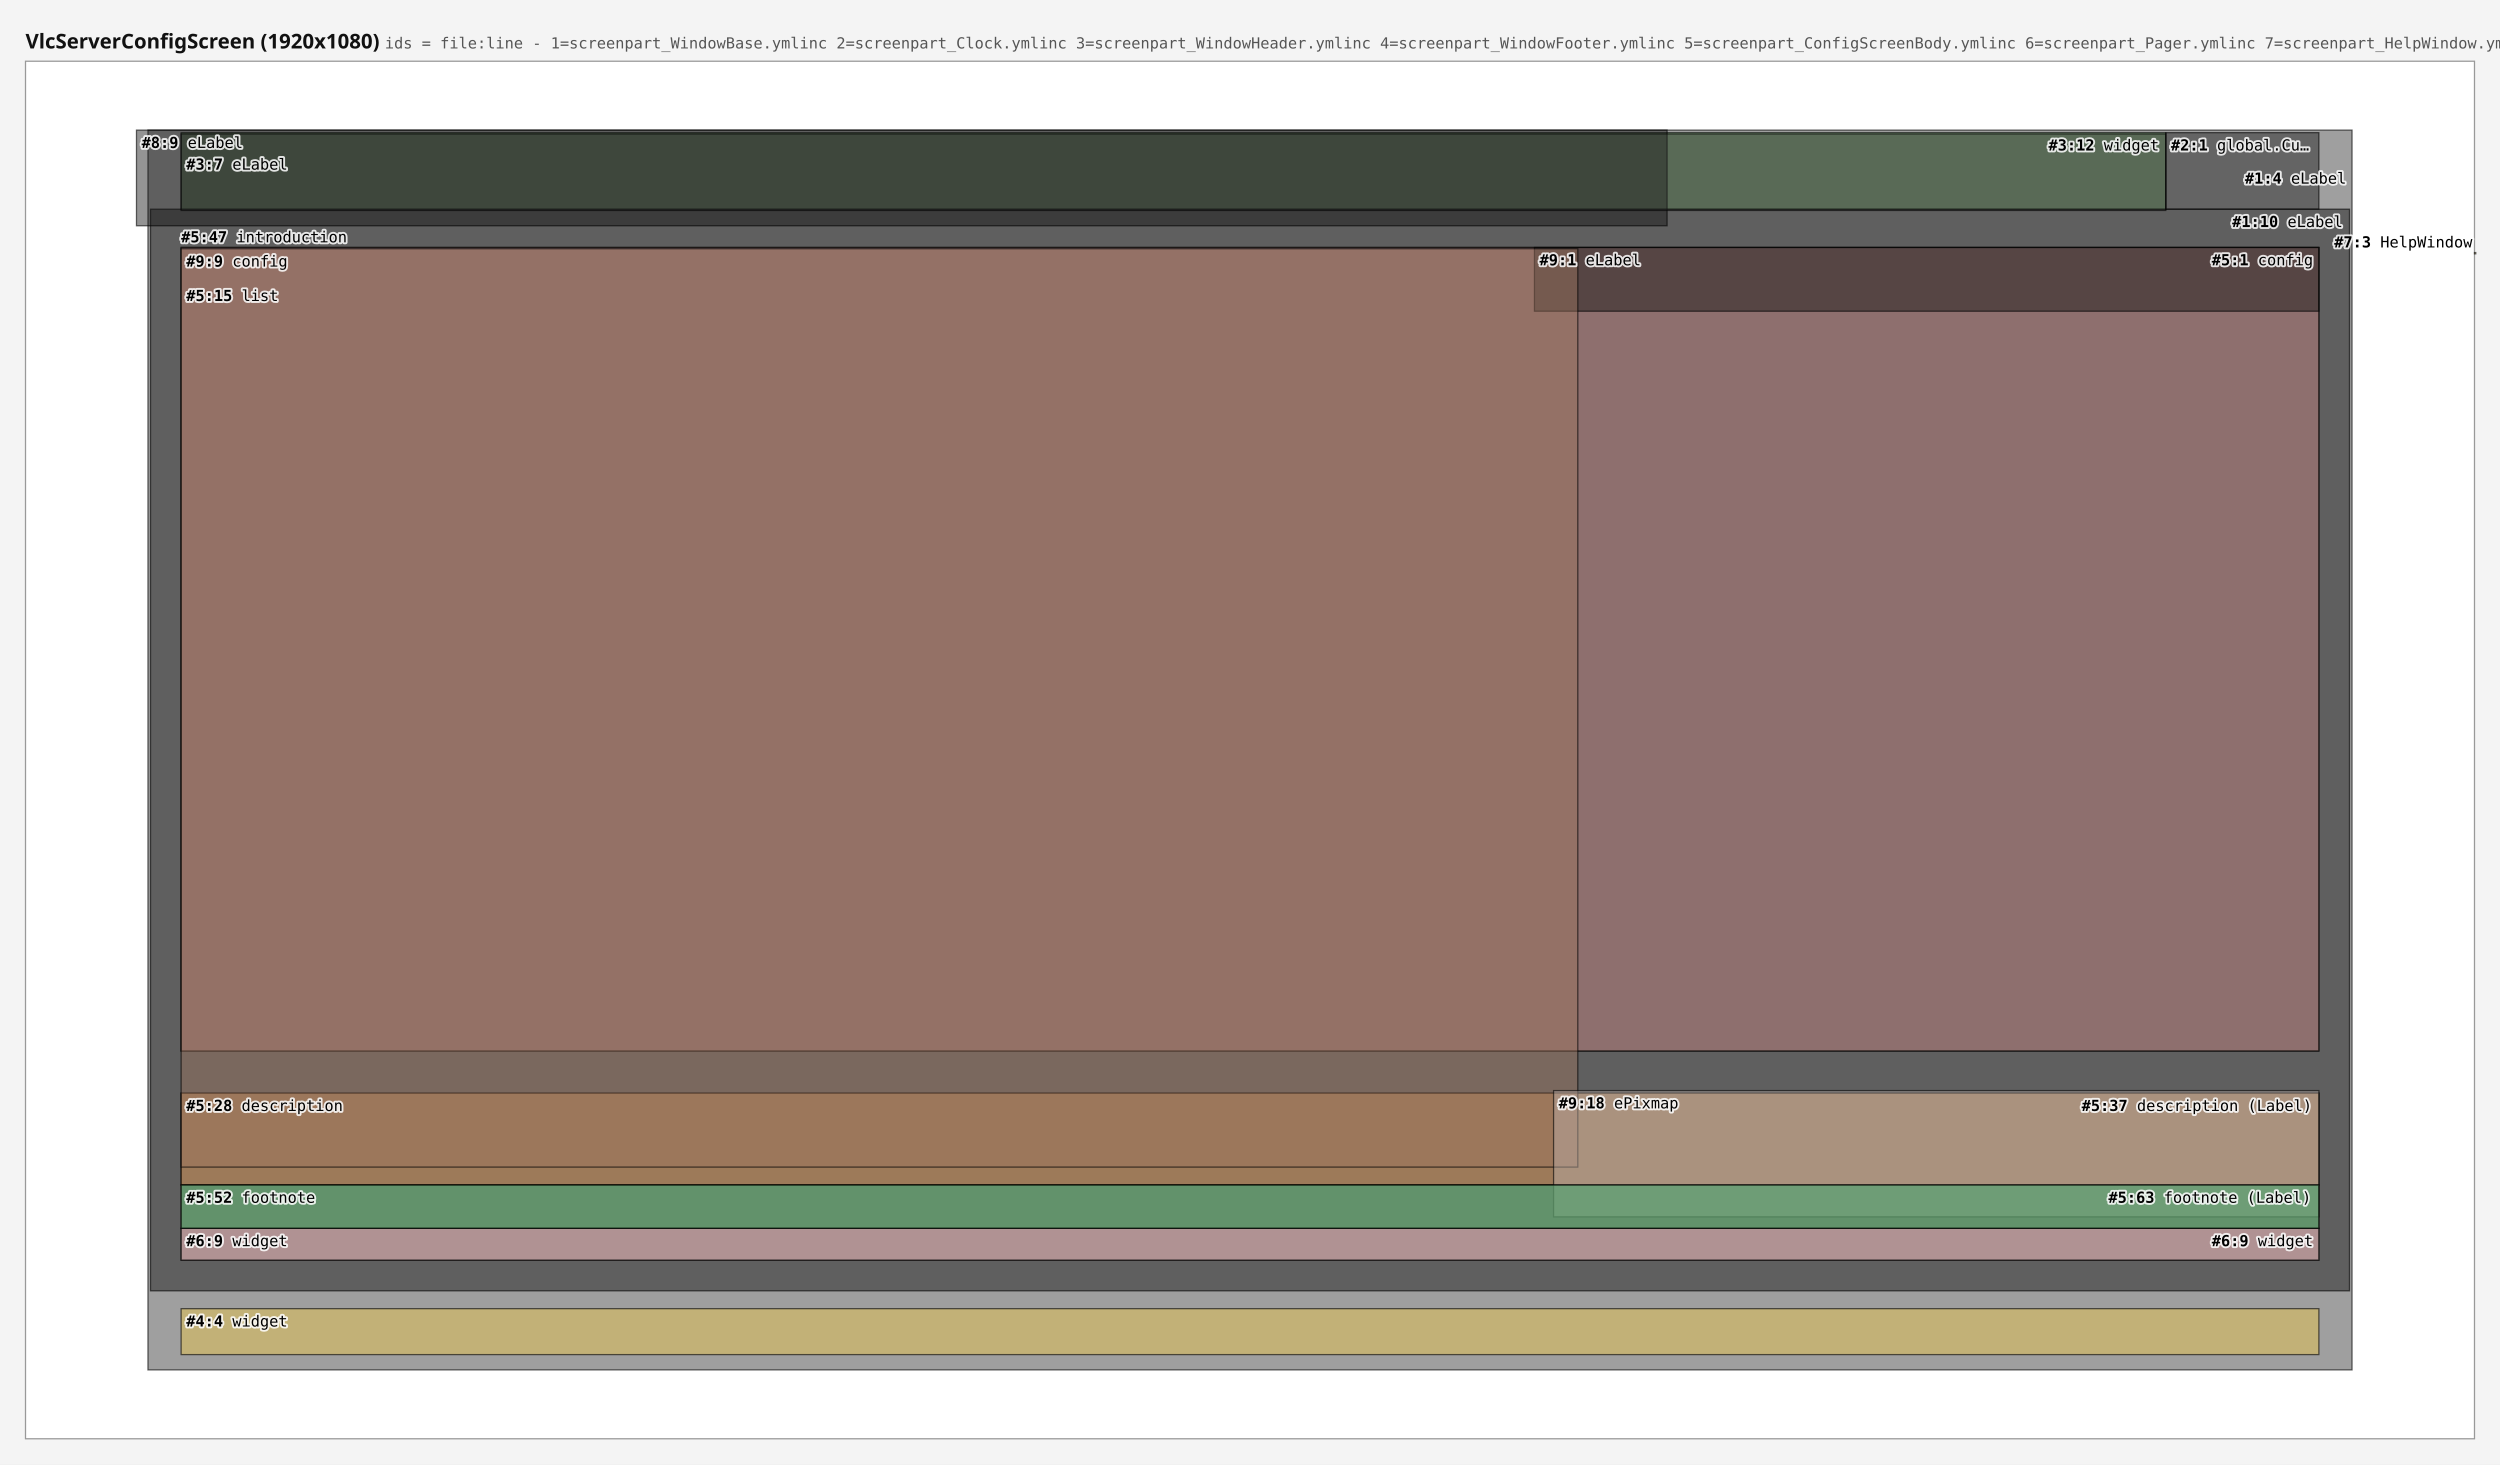
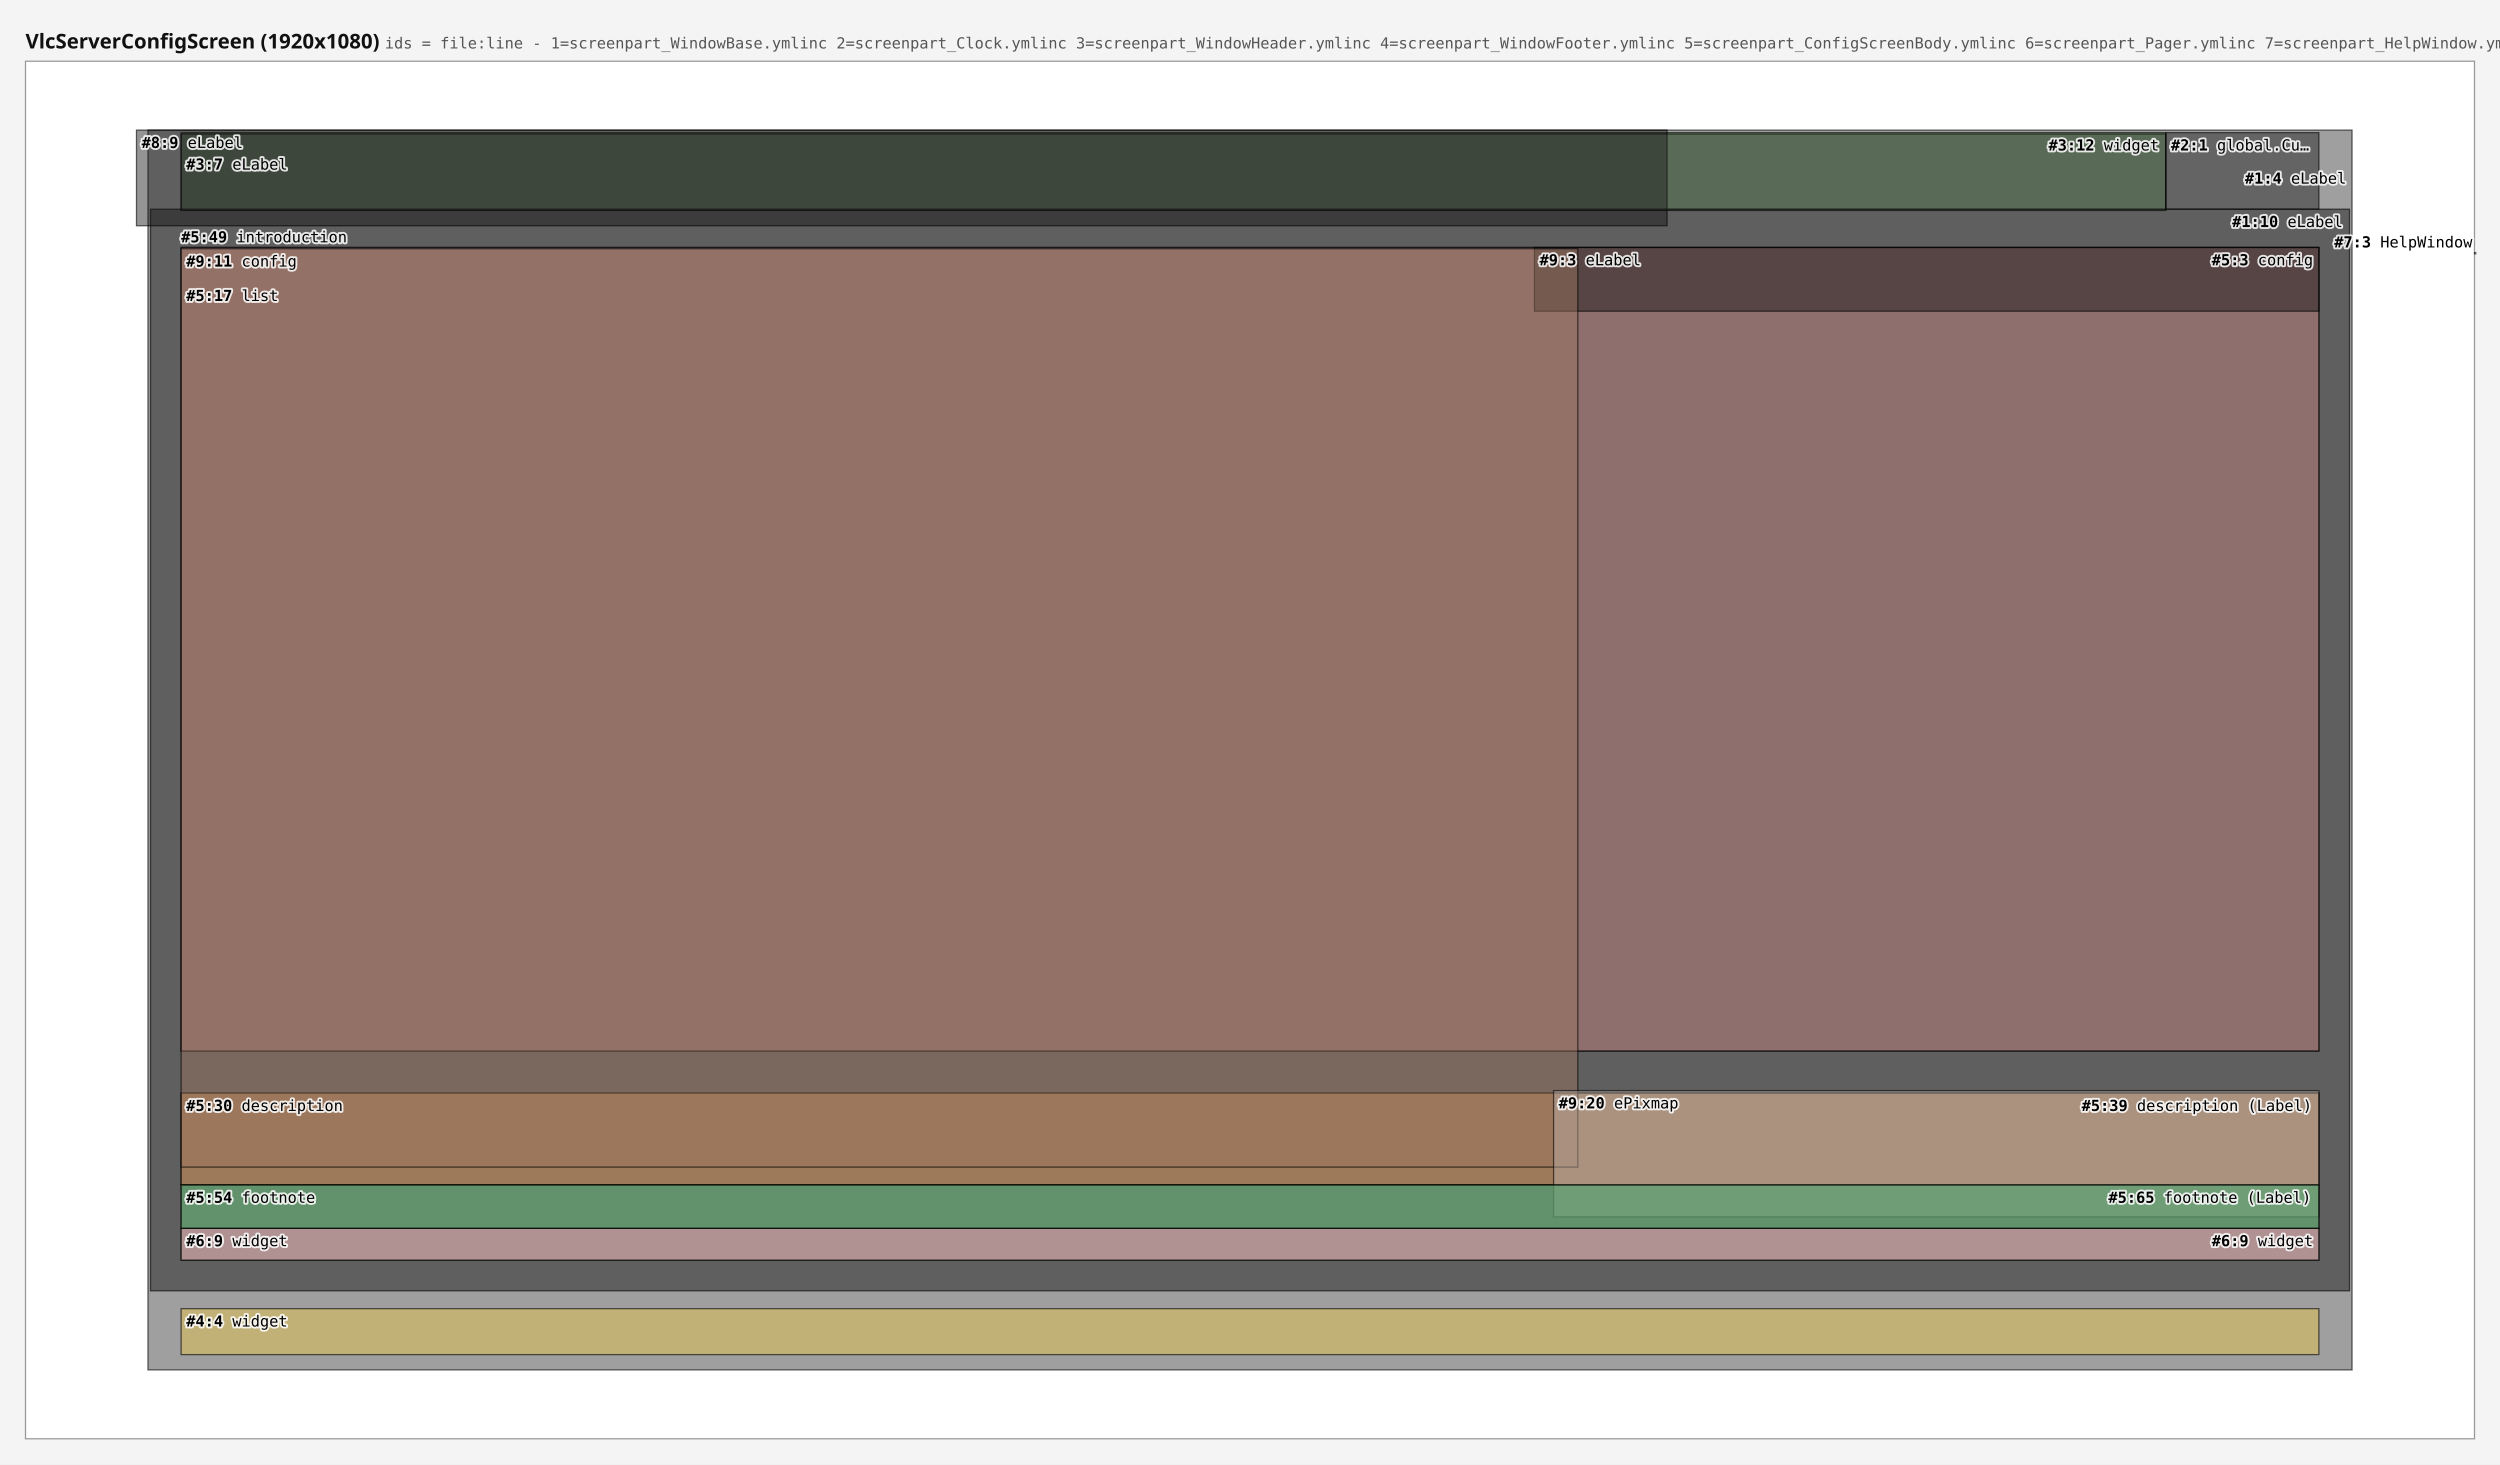
<svg xmlns="http://www.w3.org/2000/svg" width="1960" height="1148" viewBox="0 0 1960 1148">
  <rect x="0" y="0" width="1960" height="1148" fill="#f4f4f4" />
  <text x="20" y="38" font-family="sans-serif" font-size="16" font-weight="bold" fill="#111111">VlcServerConfigScreen (1920x1080) <tspan font-family="monospace" font-size="12" font-weight="normal" fill="#555555">ids = file:line - 1=screenpart_WindowBase.ymlinc  2=screenpart_Clock.ymlinc  3=screenpart_WindowHeader.ymlinc  4=screenpart_WindowFooter.ymlinc  5=screenpart_ConfigScreenBody.ymlinc  6=screenpart_Pager.ymlinc  7=screenpart_HelpWindow.ymlinc  8=screen_VlcServerConfigScreen.ymlinc  9=screenpart_VlcServerConfigScreenBody.ymlinc</tspan>
  </text>
  <g data-screen="0" transform="translate(20,48)">
    <rect x="0" y="0" width="1920" height="1080" fill="#ffffff" stroke="#999999" stroke-width="1" />
    <rect data-ref="0:0" data-src="screenpart_WindowBase.ymlinc:4" x="96" y="54" width="1728" height="972" fill="#2c2c2c" fill-opacity="0.45" stroke="#000000" stroke-opacity="0.6" stroke-width="1" />
    <rect data-ref="0:1" data-src="screenpart_WindowBase.ymlinc:10" x="98" y="116" width="1724" height="848" fill="#121212" fill-opacity="0.45" stroke="#000000" stroke-opacity="0.6" stroke-width="1" />
    <rect data-ref="0:4" data-src="screenpart_WindowHeader.ymlinc:12" x="122" y="56" width="1556" height="60" fill="#59a14f" fill-opacity="0.45" stroke="#000000" stroke-opacity="0.6" stroke-width="1" />
-     <rect data-ref="0:6" data-src="screenpart_ConfigScreenBody.ymlinc:1" x="122" y="146" width="1676" height="630" fill="#b07aa1" fill-opacity="0.45" stroke="#000000" stroke-opacity="0.6" stroke-width="1" />
+     <rect data-ref="0:6" data-src="screenpart_ConfigScreenBody.ymlinc:3" x="122" y="146" width="1676" height="630" fill="#b07aa1" fill-opacity="0.45" stroke="#000000" stroke-opacity="0.6" stroke-width="1" />
    <rect data-ref="0:7" data-src="screenpart_Pager.ymlinc:9" x="122" y="915" width="1676" height="25" fill="#ff9da7" fill-opacity="0.45" stroke="#000000" stroke-opacity="0.6" stroke-width="1" />
-     <rect data-ref="0:8" data-src="screenpart_ConfigScreenBody.ymlinc:15" x="122" y="146" width="1676" height="630" fill="#9c755f" fill-opacity="0.45" stroke="#000000" stroke-opacity="0.6" stroke-width="1" />
+     <rect data-ref="0:8" data-src="screenpart_ConfigScreenBody.ymlinc:17" x="122" y="146" width="1676" height="630" fill="#9c755f" fill-opacity="0.45" stroke="#000000" stroke-opacity="0.6" stroke-width="1" />
    <rect data-ref="0:9" data-src="screenpart_Pager.ymlinc:9" x="122" y="915" width="1676" height="25" fill="#bab0ac" fill-opacity="0.45" stroke="#000000" stroke-opacity="0.6" stroke-width="1" />
-     <rect data-ref="0:10" data-src="screenpart_ConfigScreenBody.ymlinc:28" x="122" y="809" width="1676" height="72" fill="#4e79a7" fill-opacity="0.45" stroke="#000000" stroke-opacity="0.6" stroke-width="1" />
-     <rect data-ref="0:11" data-src="screenpart_ConfigScreenBody.ymlinc:37" x="122" y="809" width="1676" height="72" fill="#f28e2b" fill-opacity="0.45" stroke="#000000" stroke-opacity="0.6" stroke-width="1" />
-     <rect data-ref="0:12" data-src="screenpart_ConfigScreenBody.ymlinc:47" x="122" y="146" width="0" height="0" fill="#e15759" fill-opacity="0.45" stroke="#000000" stroke-opacity="0.6" stroke-width="1" />
+     <rect data-ref="0:10" data-src="screenpart_ConfigScreenBody.ymlinc:30" x="122" y="809" width="1676" height="72" fill="#4e79a7" fill-opacity="0.45" stroke="#000000" stroke-opacity="0.6" stroke-width="1" />
+     <rect data-ref="0:11" data-src="screenpart_ConfigScreenBody.ymlinc:39" x="122" y="809" width="1676" height="72" fill="#f28e2b" fill-opacity="0.45" stroke="#000000" stroke-opacity="0.6" stroke-width="1" />
+     <rect data-ref="0:12" data-src="screenpart_ConfigScreenBody.ymlinc:49" x="122" y="146" width="0" height="0" fill="#e15759" fill-opacity="0.45" stroke="#000000" stroke-opacity="0.6" stroke-width="1" />
    <rect data-ref="0:16" data-src="screen_VlcServerConfigScreen.ymlinc:9" x="87" y="54" width="1200" height="75" fill="#121212" fill-opacity="0.45" stroke="#000000" stroke-opacity="0.6" stroke-width="1" />
-     <rect data-ref="0:17" data-src="screenpart_VlcServerConfigScreenBody.ymlinc:1" x="1183" y="146" width="615" height="50" fill="#121212" fill-opacity="0.45" stroke="#000000" stroke-opacity="0.6" stroke-width="1" />
-     <rect data-ref="0:18" data-src="screenpart_VlcServerConfigScreenBody.ymlinc:9" x="122" y="147" width="1095" height="720" fill="#9c755f" fill-opacity="0.45" stroke="#000000" stroke-opacity="0.6" stroke-width="1" />
+     <rect data-ref="0:17" data-src="screenpart_VlcServerConfigScreenBody.ymlinc:3" x="1183" y="146" width="615" height="50" fill="#121212" fill-opacity="0.45" stroke="#000000" stroke-opacity="0.6" stroke-width="1" />
+     <rect data-ref="0:18" data-src="screenpart_VlcServerConfigScreenBody.ymlinc:11" x="122" y="147" width="1095" height="720" fill="#9c755f" fill-opacity="0.45" stroke="#000000" stroke-opacity="0.6" stroke-width="1" />
    <rect data-ref="0:15" data-src="screenpart_HelpWindow.ymlinc:3" x="1920" y="150" width="1" height="1" fill="#edc948" fill-opacity="0.45" stroke="#000000" stroke-opacity="0.6" stroke-width="1" />
-     <rect data-ref="0:19" data-src="screenpart_VlcServerConfigScreenBody.ymlinc:18" x="1198" y="807" width="600" height="99" fill="#bab0ac" fill-opacity="0.45" stroke="#000000" stroke-opacity="0.6" stroke-width="1" />
-     <rect data-ref="0:13" data-src="screenpart_ConfigScreenBody.ymlinc:52" x="122" y="881" width="1676" height="34" fill="#76b7b2" fill-opacity="0.45" stroke="#000000" stroke-opacity="0.6" stroke-width="1" />
+     <rect data-ref="0:19" data-src="screenpart_VlcServerConfigScreenBody.ymlinc:20" x="1198" y="807" width="600" height="99" fill="#bab0ac" fill-opacity="0.45" stroke="#000000" stroke-opacity="0.6" stroke-width="1" />
+     <rect data-ref="0:13" data-src="screenpart_ConfigScreenBody.ymlinc:54" x="122" y="881" width="1676" height="34" fill="#76b7b2" fill-opacity="0.45" stroke="#000000" stroke-opacity="0.6" stroke-width="1" />
    <rect data-ref="0:5" data-src="screenpart_WindowFooter.ymlinc:4" x="122" y="978" width="1676" height="36" fill="#edc948" fill-opacity="0.45" stroke="#000000" stroke-opacity="0.6" stroke-width="1" />
    <rect data-ref="0:3" data-src="screenpart_WindowHeader.ymlinc:7" x="122" y="57" width="1556" height="60" fill="#2c2c2c" fill-opacity="0.45" stroke="#000000" stroke-opacity="0.6" stroke-width="1" />
    <rect data-ref="0:2" data-src="screenpart_Clock.ymlinc:1" x="1678" y="56" width="120" height="60" fill="#1d1d1d" fill-opacity="0.45" stroke="#000000" stroke-opacity="0.6" stroke-width="1" />
-     <rect data-ref="0:14" data-src="screenpart_ConfigScreenBody.ymlinc:63" x="122" y="881" width="1676" height="34" fill="#59a14f" fill-opacity="0.45" stroke="#000000" stroke-opacity="0.6" stroke-width="1" />
+     <rect data-ref="0:14" data-src="screenpart_ConfigScreenBody.ymlinc:65" x="122" y="881" width="1676" height="34" fill="#59a14f" fill-opacity="0.45" stroke="#000000" stroke-opacity="0.6" stroke-width="1" />
    <g pointer-events="none" font-family="monospace" font-size="12" fill="#000000" stroke="#ffffff" stroke-width="3" stroke-opacity="0.85" stroke-linejoin="round" paint-order="stroke">
      <text x="1740" y="96">
        <tspan font-weight="bold">#1:4</tspan> eLabel</text>
      <text x="1730" y="130">
        <tspan font-weight="bold">#1:10</tspan> eLabel</text>
      <text x="1586" y="70">
        <tspan font-weight="bold">#3:12</tspan> widget</text>
      <text x="1714" y="160">
-         <tspan font-weight="bold">#5:1</tspan> config</text>
+         <tspan font-weight="bold">#5:3</tspan> config</text>
      <text x="126" y="929">
        <tspan font-weight="bold">#6:9</tspan> widget</text>
      <text x="126" y="188">
-         <tspan font-weight="bold">#5:15</tspan> list</text>
+         <tspan font-weight="bold">#5:17</tspan> list</text>
      <text x="1714" y="929">
        <tspan font-weight="bold">#6:9</tspan> widget</text>
      <text x="126" y="823">
-         <tspan font-weight="bold">#5:28</tspan> description</text>
+         <tspan font-weight="bold">#5:30</tspan> description</text>
      <text x="1612" y="823">
-         <tspan font-weight="bold">#5:37</tspan> description (Label)</text>
+         <tspan font-weight="bold">#5:39</tspan> description (Label)</text>
      <text x="122" y="142">
-         <tspan font-weight="bold">#5:47</tspan> introduction</text>
+         <tspan font-weight="bold">#5:49</tspan> introduction</text>
      <text x="91" y="68">
        <tspan font-weight="bold">#8:9</tspan> eLabel</text>
      <text x="1187" y="160">
-         <tspan font-weight="bold">#9:1</tspan> eLabel</text>
+         <tspan font-weight="bold">#9:3</tspan> eLabel</text>
      <text x="126" y="161">
-         <tspan font-weight="bold">#9:9</tspan> config</text>
+         <tspan font-weight="bold">#9:11</tspan> config</text>
      <text x="1810" y="146">
        <tspan font-weight="bold">#7:3</tspan> HelpWindow</text>
      <text x="1202" y="821">
-         <tspan font-weight="bold">#9:18</tspan> ePixmap</text>
+         <tspan font-weight="bold">#9:20</tspan> ePixmap</text>
      <text x="126" y="895">
-         <tspan font-weight="bold">#5:52</tspan> footnote</text>
+         <tspan font-weight="bold">#5:54</tspan> footnote</text>
      <text x="126" y="992">
        <tspan font-weight="bold">#4:4</tspan> widget</text>
      <text x="126" y="85">
        <tspan font-weight="bold">#3:7</tspan> eLabel</text>
      <text x="1682" y="70">
        <tspan font-weight="bold">#2:1</tspan> global.Cu…</text>
      <text x="1633" y="895">
-         <tspan font-weight="bold">#5:63</tspan> footnote (Label)</text>
+         <tspan font-weight="bold">#5:65</tspan> footnote (Label)</text>
    </g>
  </g>
</svg>
